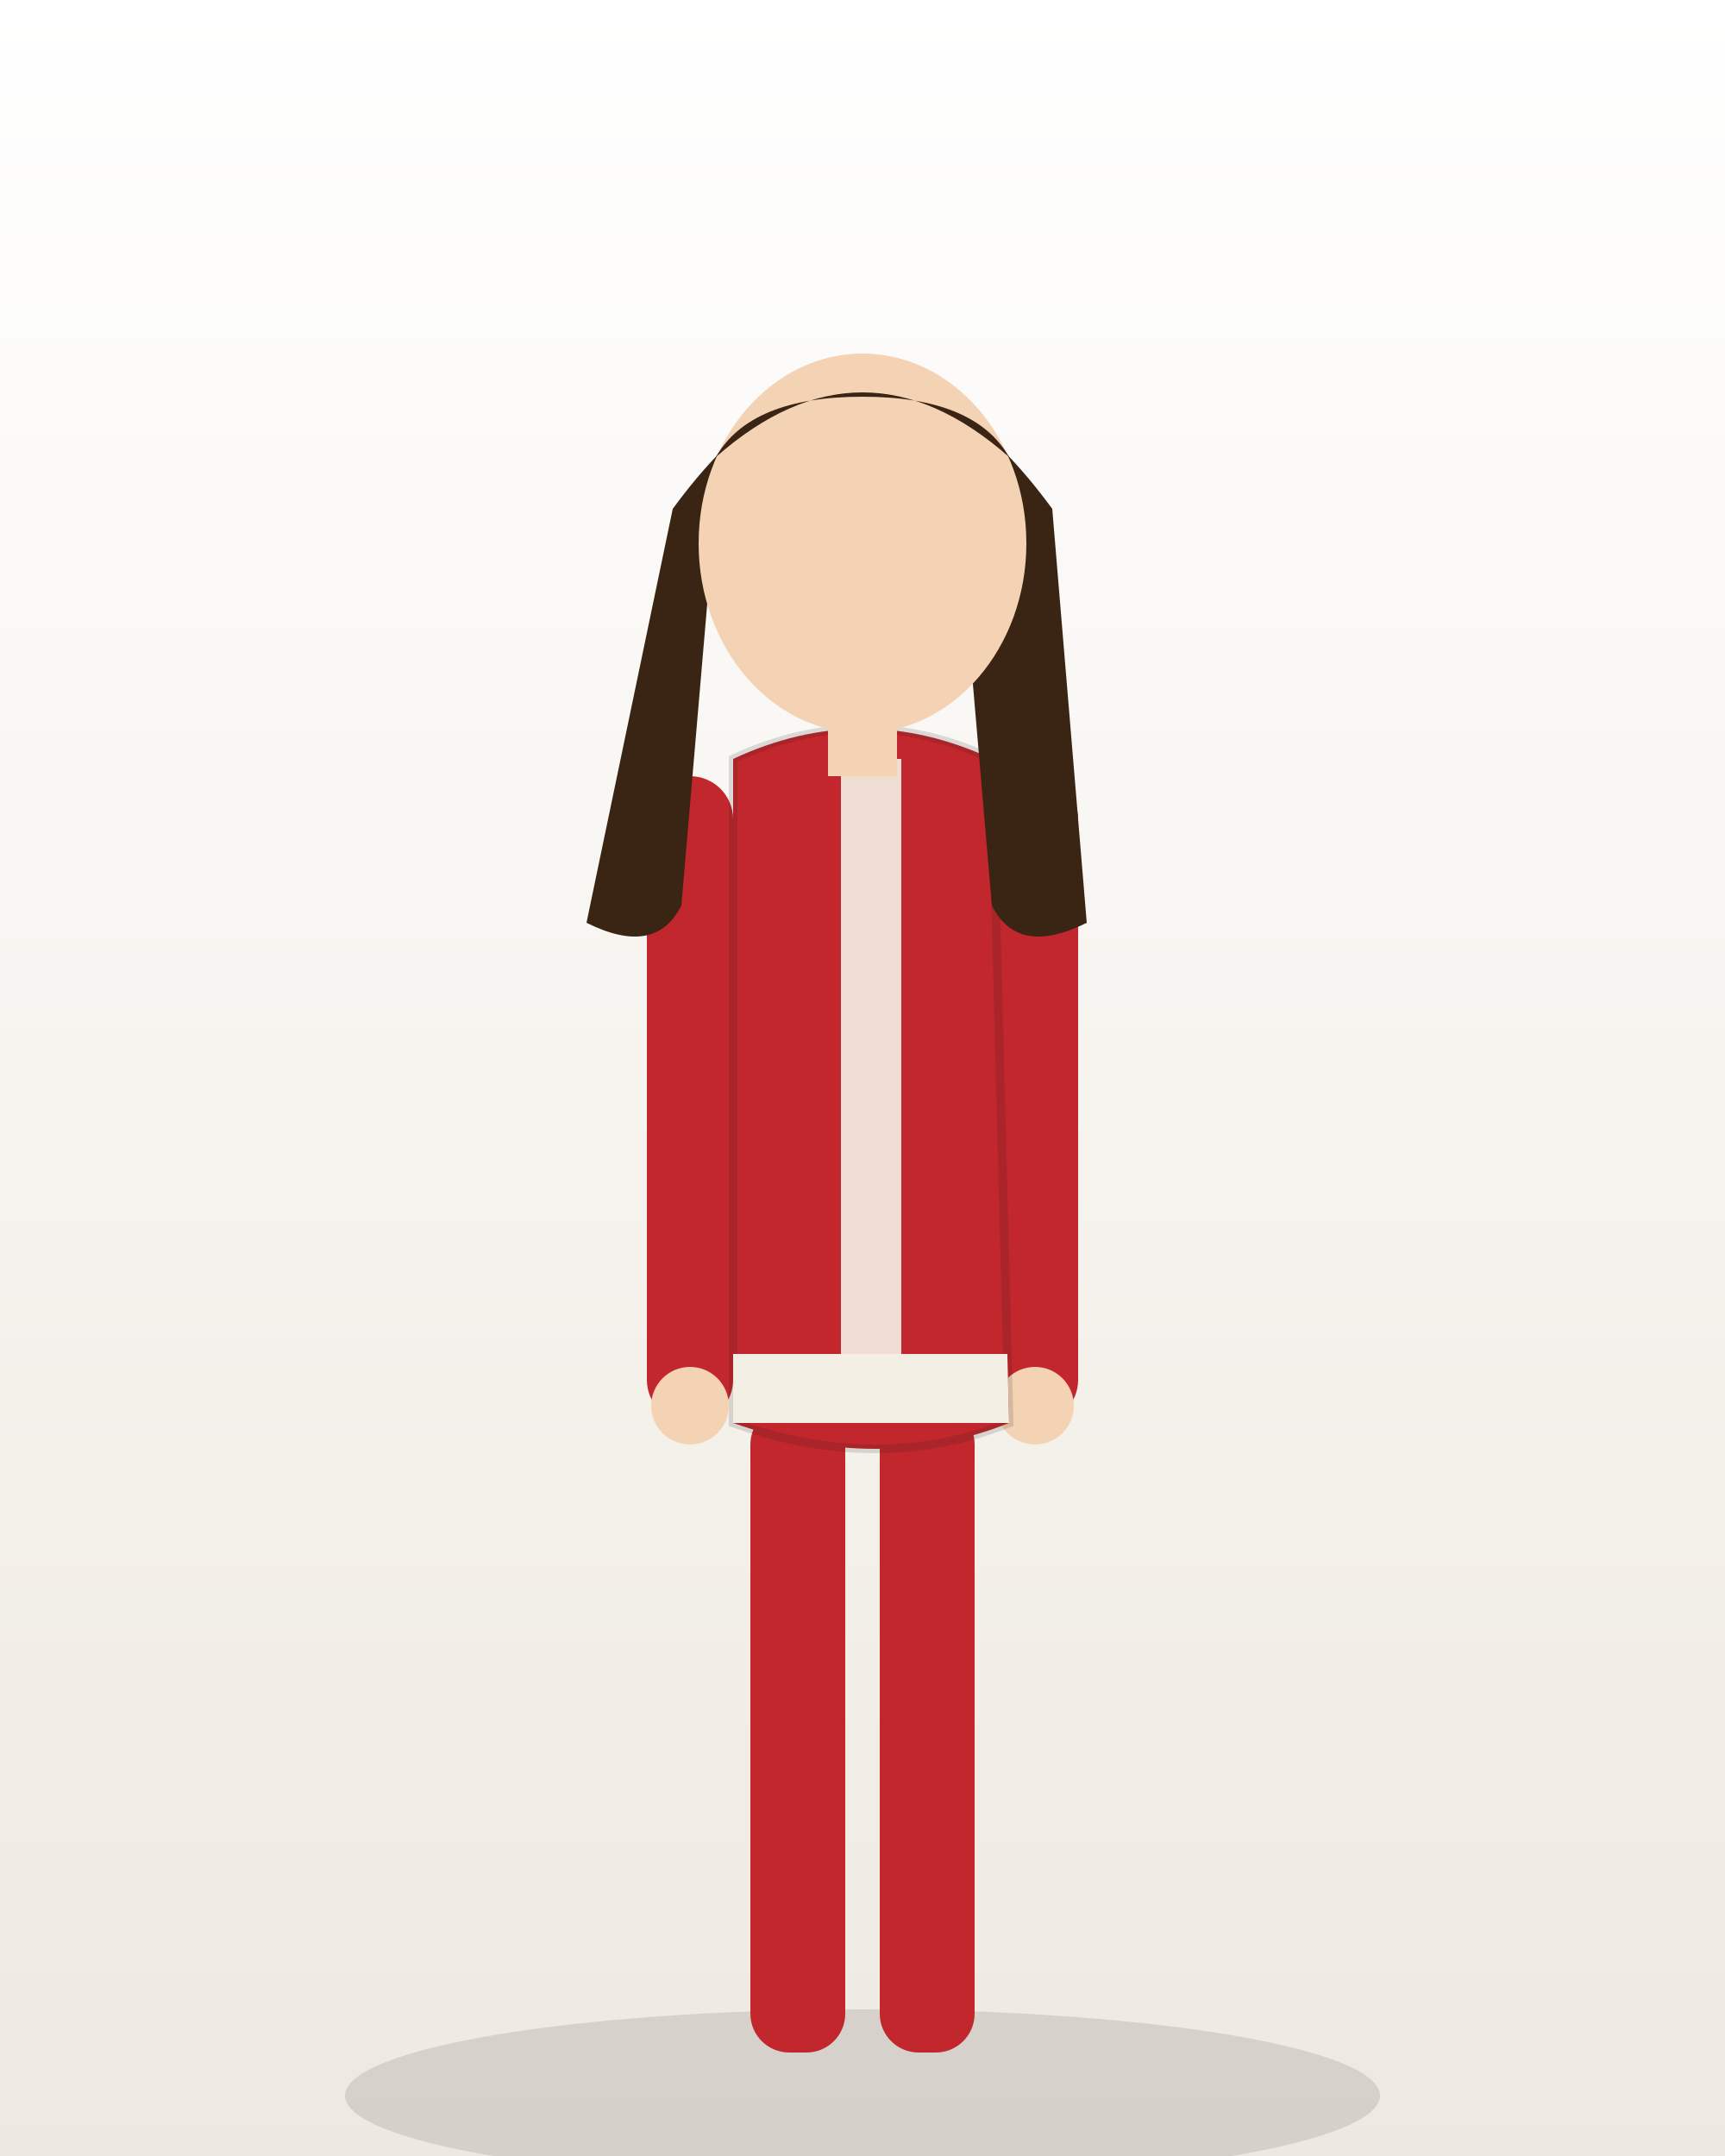
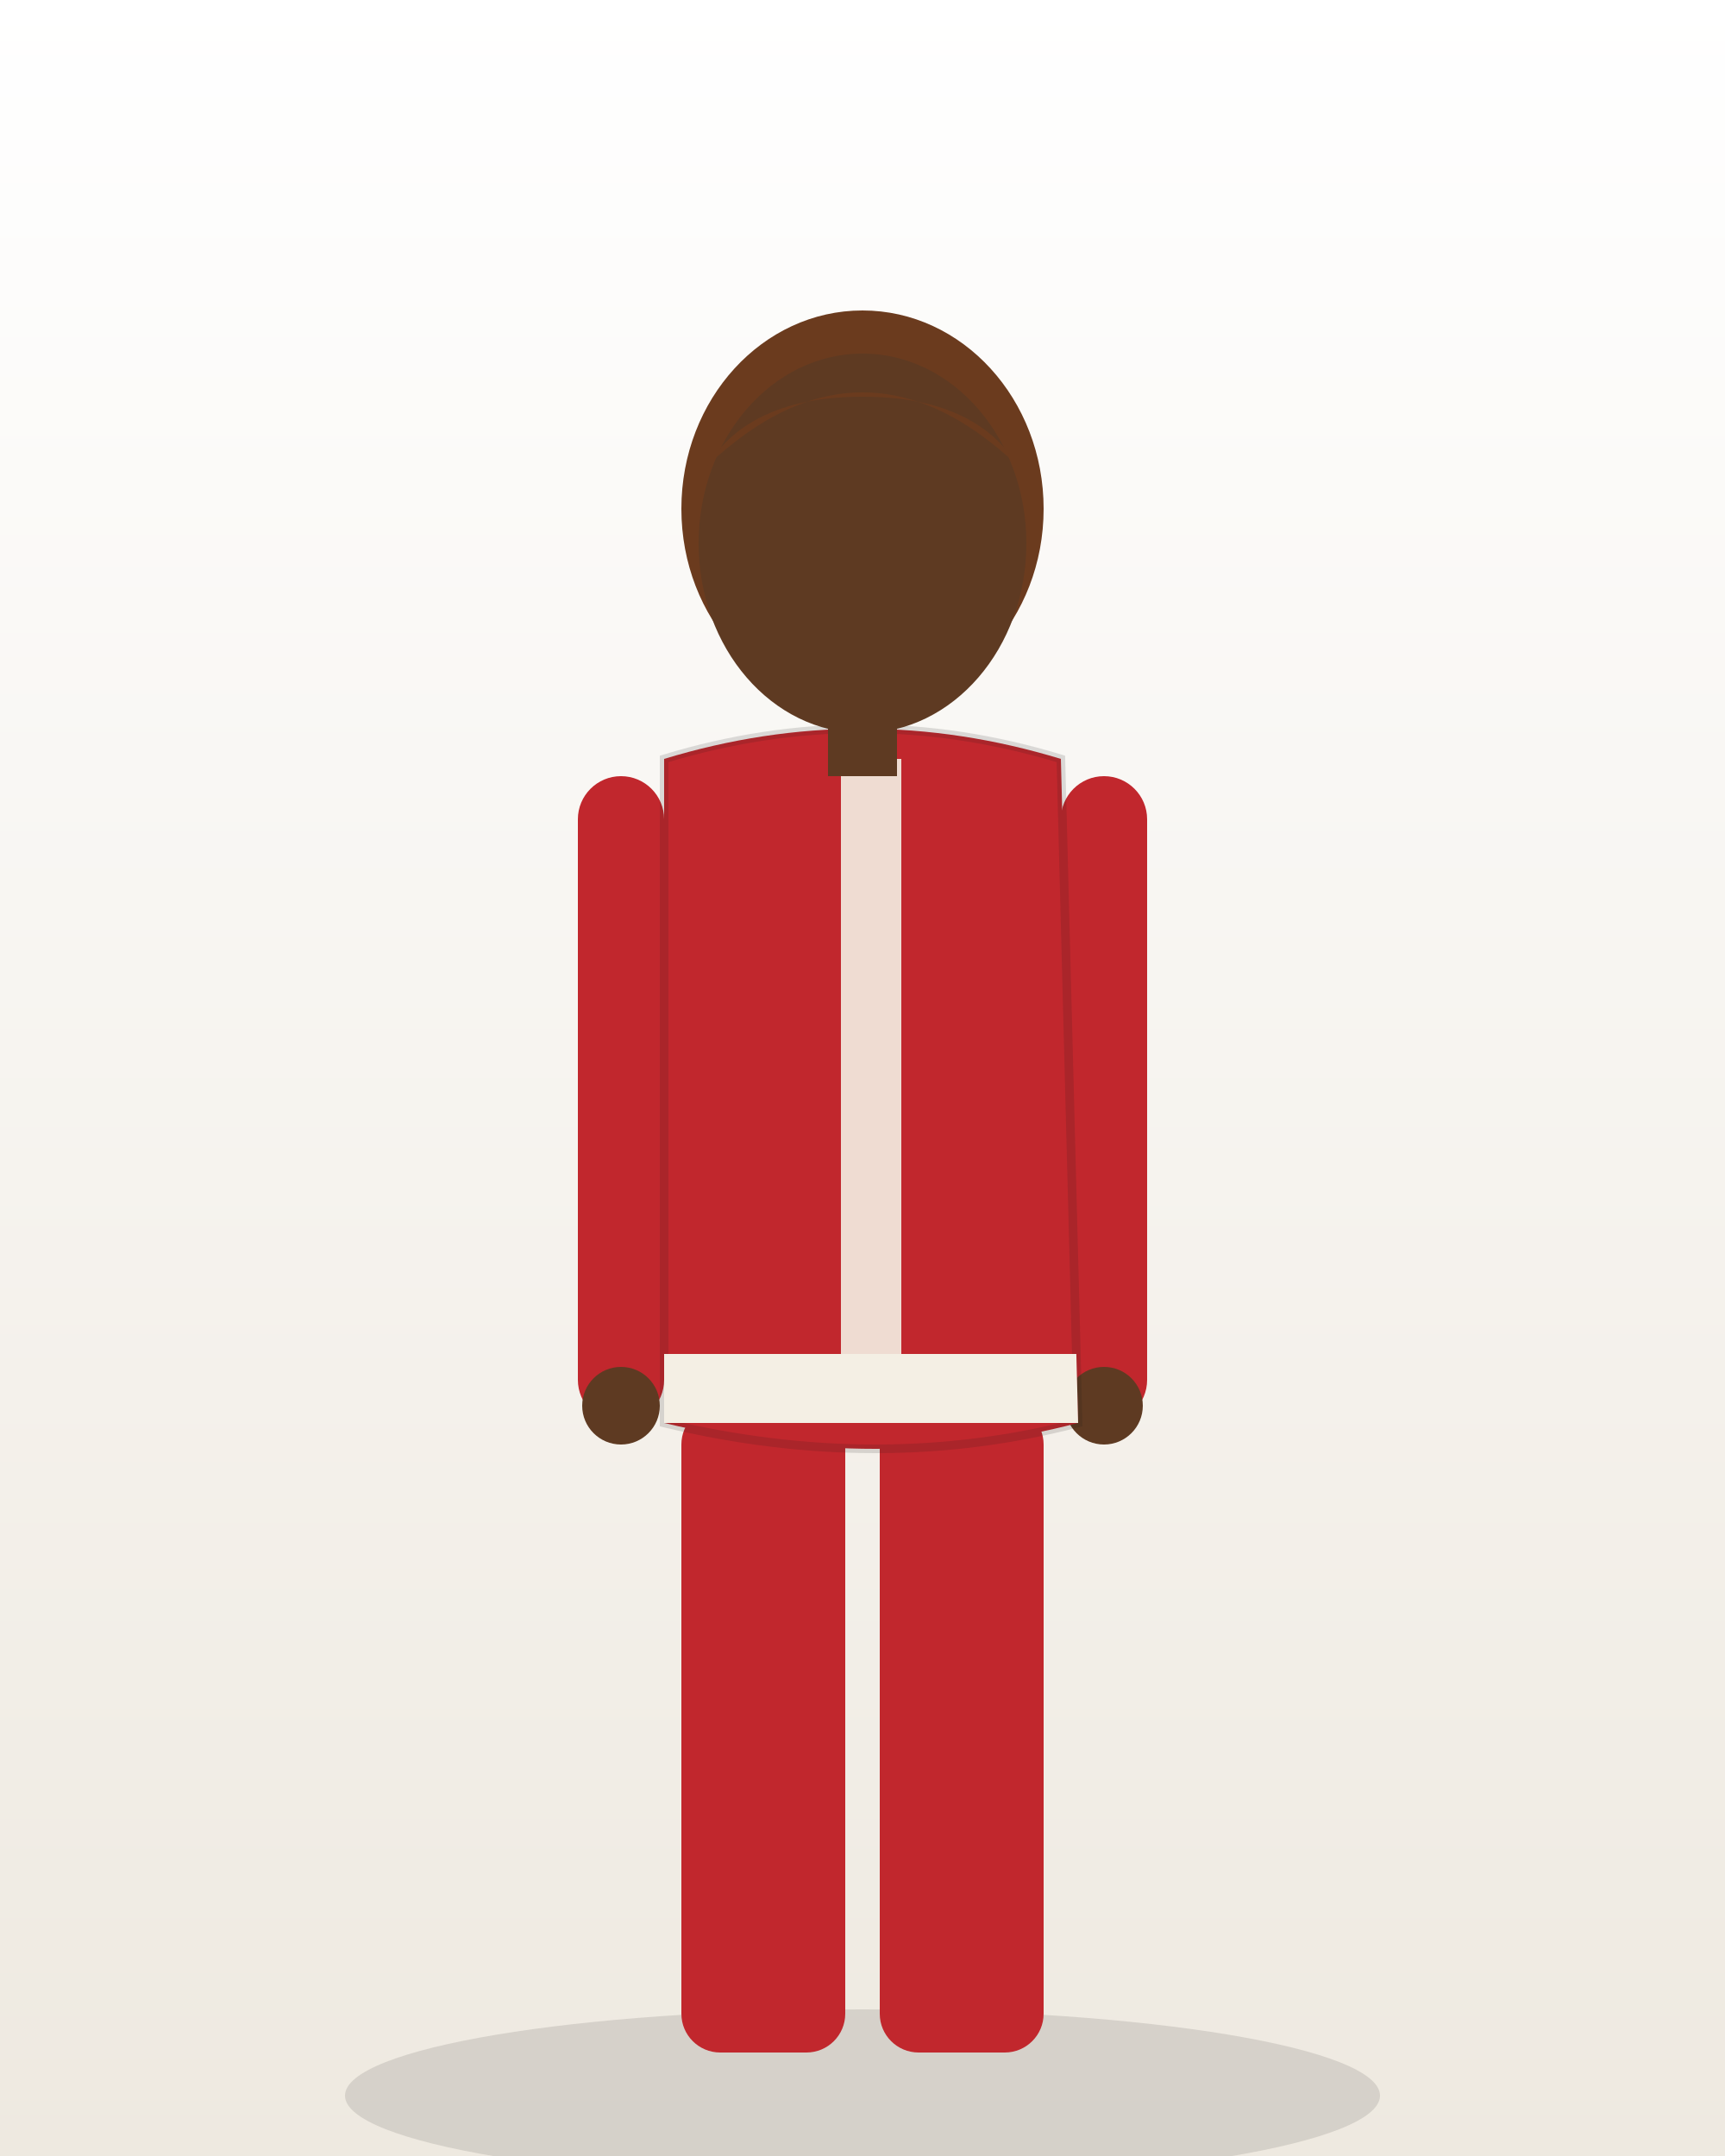
<svg xmlns="http://www.w3.org/2000/svg" width="400" height="500" viewBox="0 0 400 500" role="img" aria-label="Santa Lounge Set illustration">
  <defs>
    <linearGradient id="g-pj-santa-lounge" x1="0" y1="0" x2="0" y2="1">
      <stop offset="0" stop-color="#ffffff" />
      <stop offset="1" stop-color="#eee9e0" />
    </linearGradient>
  </defs>
  <rect width="400" height="500" fill="url(#g-pj-santa-lounge)" />
  <ellipse cx="200" cy="486" rx="120" ry="20" fill="#1c1a17" opacity="0.12" />
  <clipPath id="t-pj-santa-lounge">
-     <path d="M170 176     q30 -14 60 0     l4 154     q-30 12 -64 0 Z" />
+     <path d="M154 176     q46 -14 92 0     l4 154     q-46 12 -96 0 Z" />
  </clipPath>
-   <rect x="174" y="326" width="22" height="150" rx="9" fill="#C1272D" />
-   <rect x="204" y="326" width="22" height="150" rx="9" fill="#C1272D" />
-   <rect x="150" y="180" width="20" height="150" rx="10" fill="#C1272D" />
-   <rect x="230" y="180" width="20" height="150" rx="10" fill="#C1272D" />
-   <circle cx="160" cy="326" r="9" fill="#F4D2B4" />
-   <circle cx="240" cy="326" r="9" fill="#F4D2B4" />
-   <path d="M170 176     q30 -14 60 0     l4 154     q-30 12 -64 0 Z" fill="#C1272D" stroke="#1c1a17" stroke-opacity="0.14" stroke-width="2" />
+   <rect x="158" y="326" width="38" height="150" rx="9" fill="#C1272D" />
+   <rect x="204" y="326" width="38" height="150" rx="9" fill="#C1272D" />
+   <rect x="134" y="180" width="20" height="150" rx="10" fill="#C1272D" />
+   <rect x="246" y="180" width="20" height="150" rx="10" fill="#C1272D" />
+   <circle cx="144" cy="326" r="9" fill="#5E3A22" />
+   <circle cx="256" cy="326" r="9" fill="#5E3A22" />
+   <path d="M154 176     q46 -14 92 0     l4 154     q-46 12 -96 0 Z" fill="#C1272D" stroke="#1c1a17" stroke-opacity="0.14" stroke-width="2" />
  <g clip-path="url(#t-pj-santa-lounge)">
-     <rect x="170" y="314" width="64" height="16" fill="#F4EFE4" />
+     <rect x="154" y="314" width="96" height="16" fill="#F4EFE4" />
    <rect x="195" y="176" width="14" height="154" fill="#F4EFE4" opacity="0.9" />
  </g>
-   <rect x="192" y="150" width="16" height="30" fill="#F4D2B4" />
-   <path d="M156 118 q44 -60 88 0 l8 96 q-16 8 -22 -4 l-6 -70 q-28 14 -60 0 l-6 70 q-6 12 -22 4 Z" fill="#3A2413" />
-   <ellipse cx="200" cy="126" rx="38" ry="44" fill="#F4D2B4" />
-   <path d="M166 106 q34 -30 68 0 q-8 -14 -34 -14 q-26 0 -34 14 Z" fill="#3A2413" />
+   <rect x="192" y="150" width="16" height="30" fill="#5E3A22" />
+   <ellipse cx="200" cy="118" rx="42" ry="46" fill="#6B3B1E" />
+   <ellipse cx="200" cy="126" rx="38" ry="44" fill="#5E3A22" />
+   <path d="M164 108 q36 -34 72 0 q-10 -16 -36 -16 q-26 0 -36 16 Z" fill="#6B3B1E" />
</svg>
